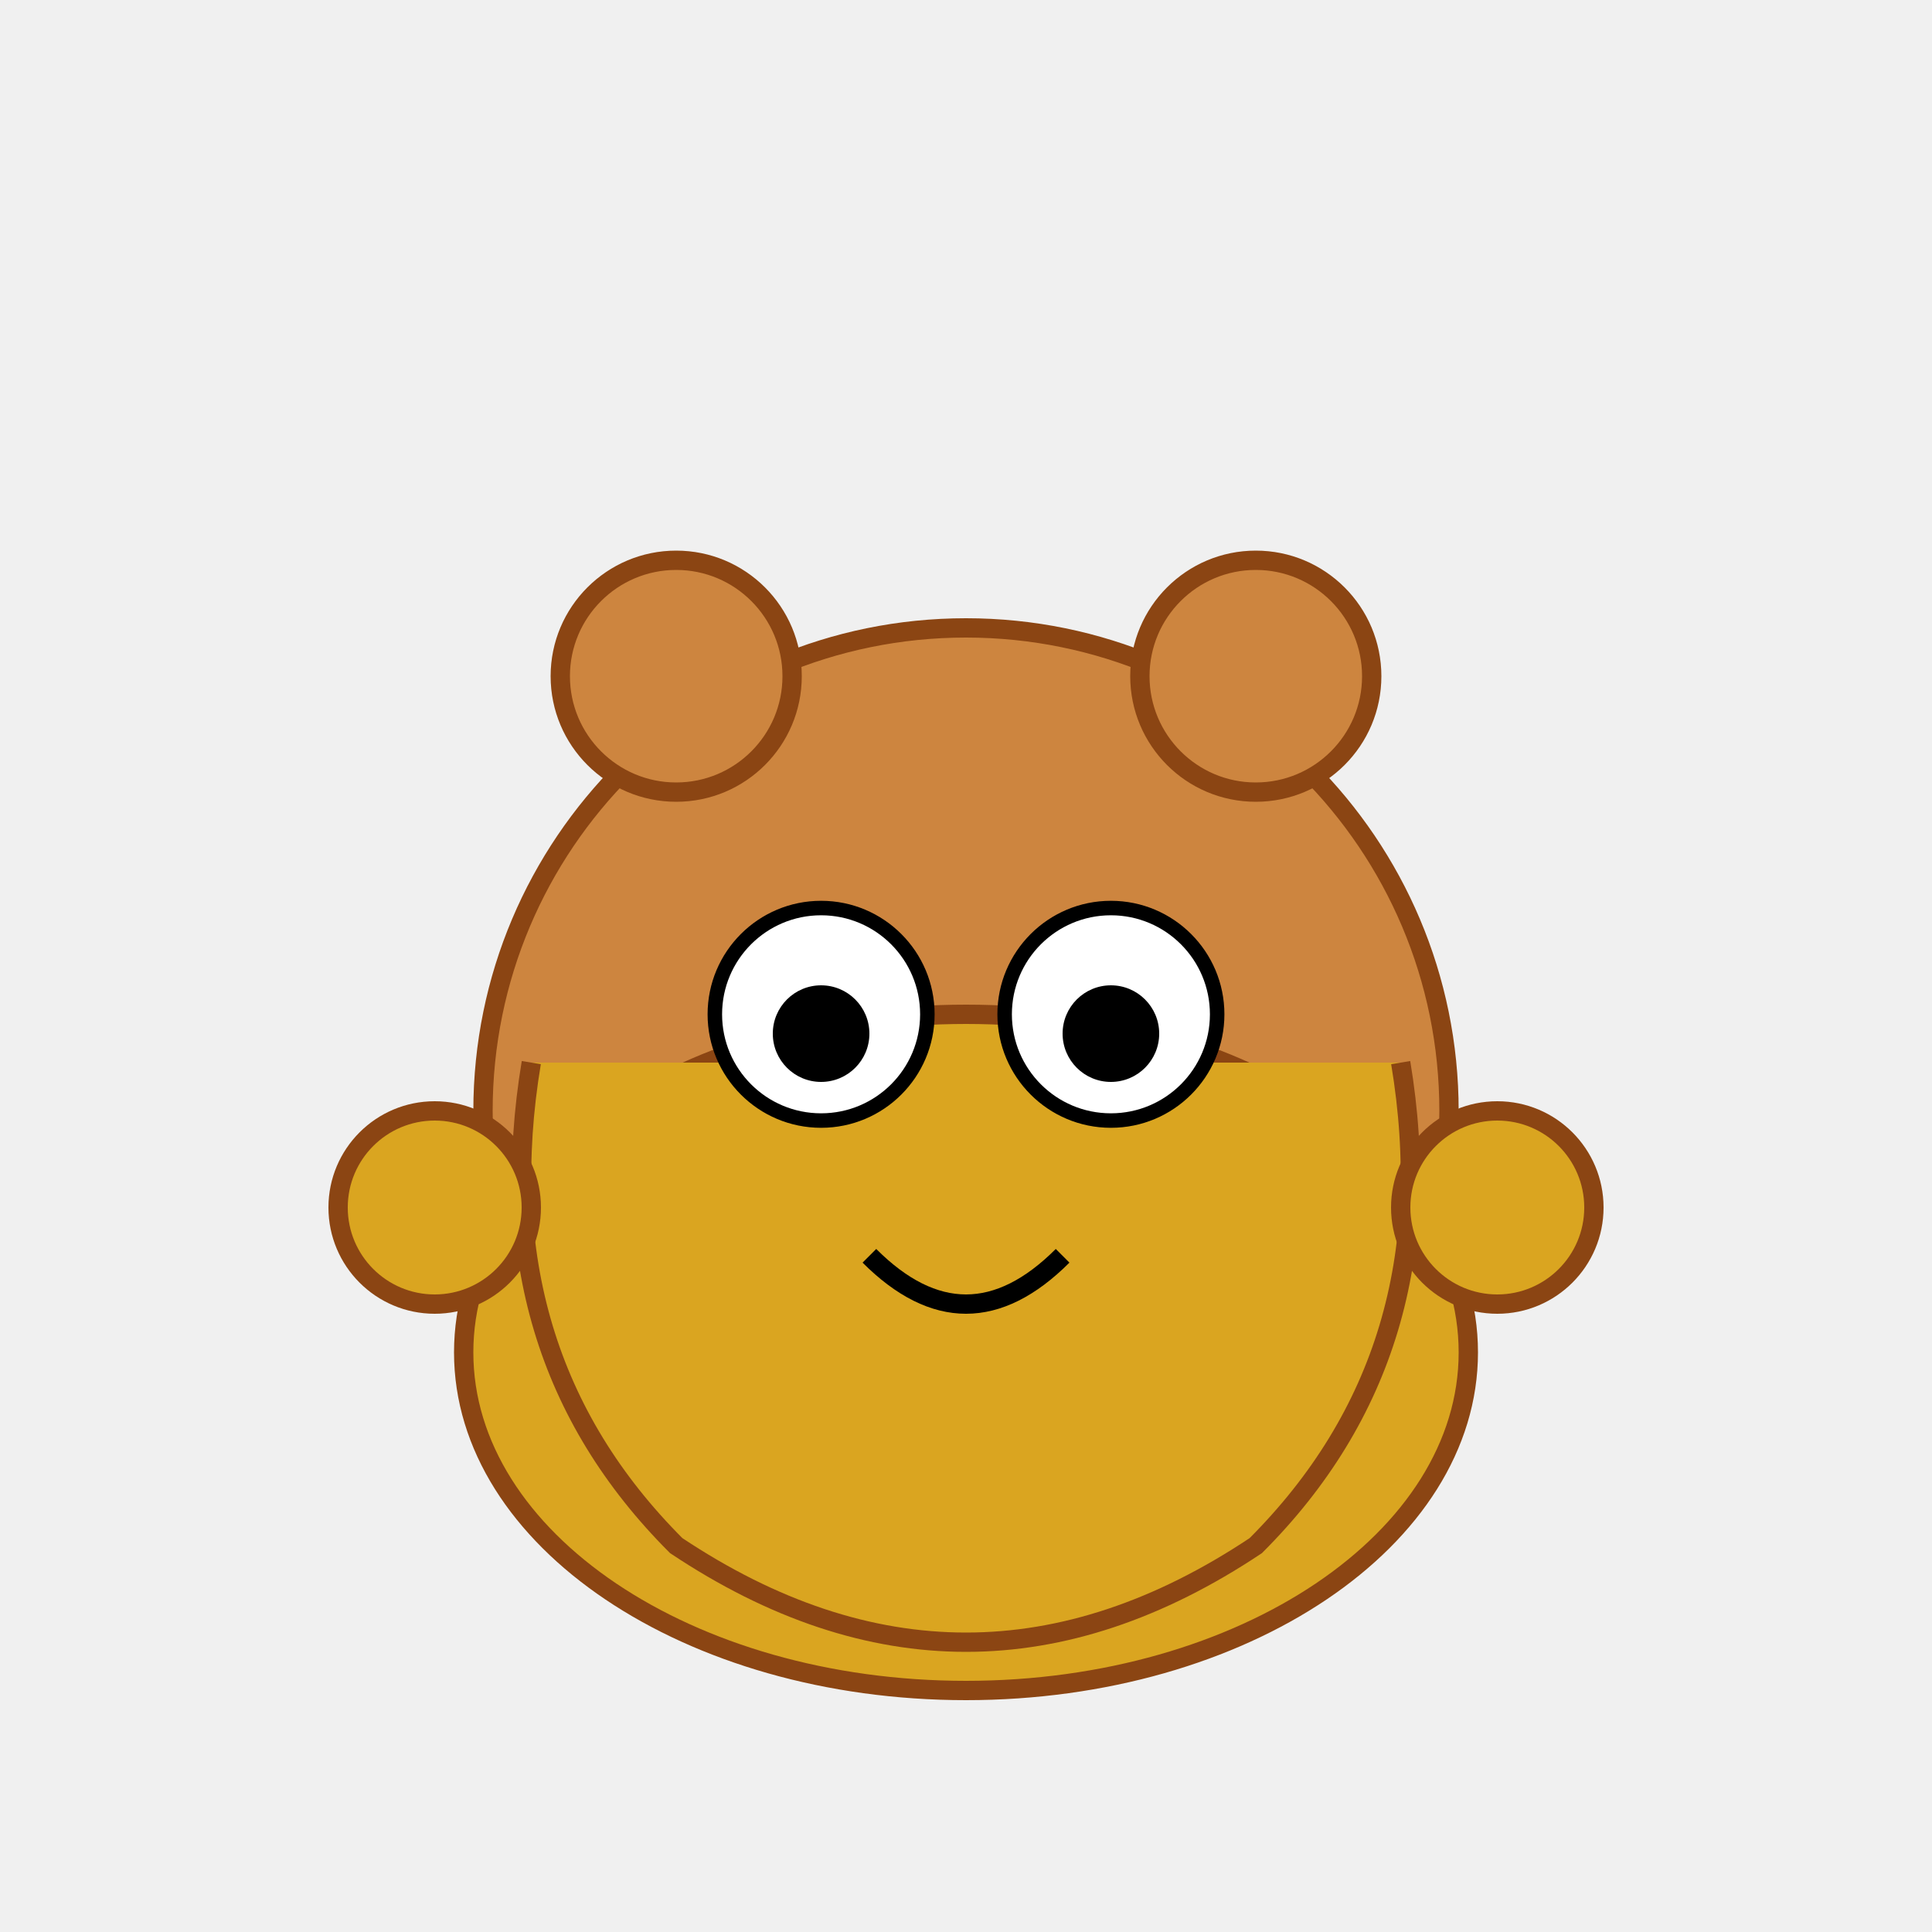
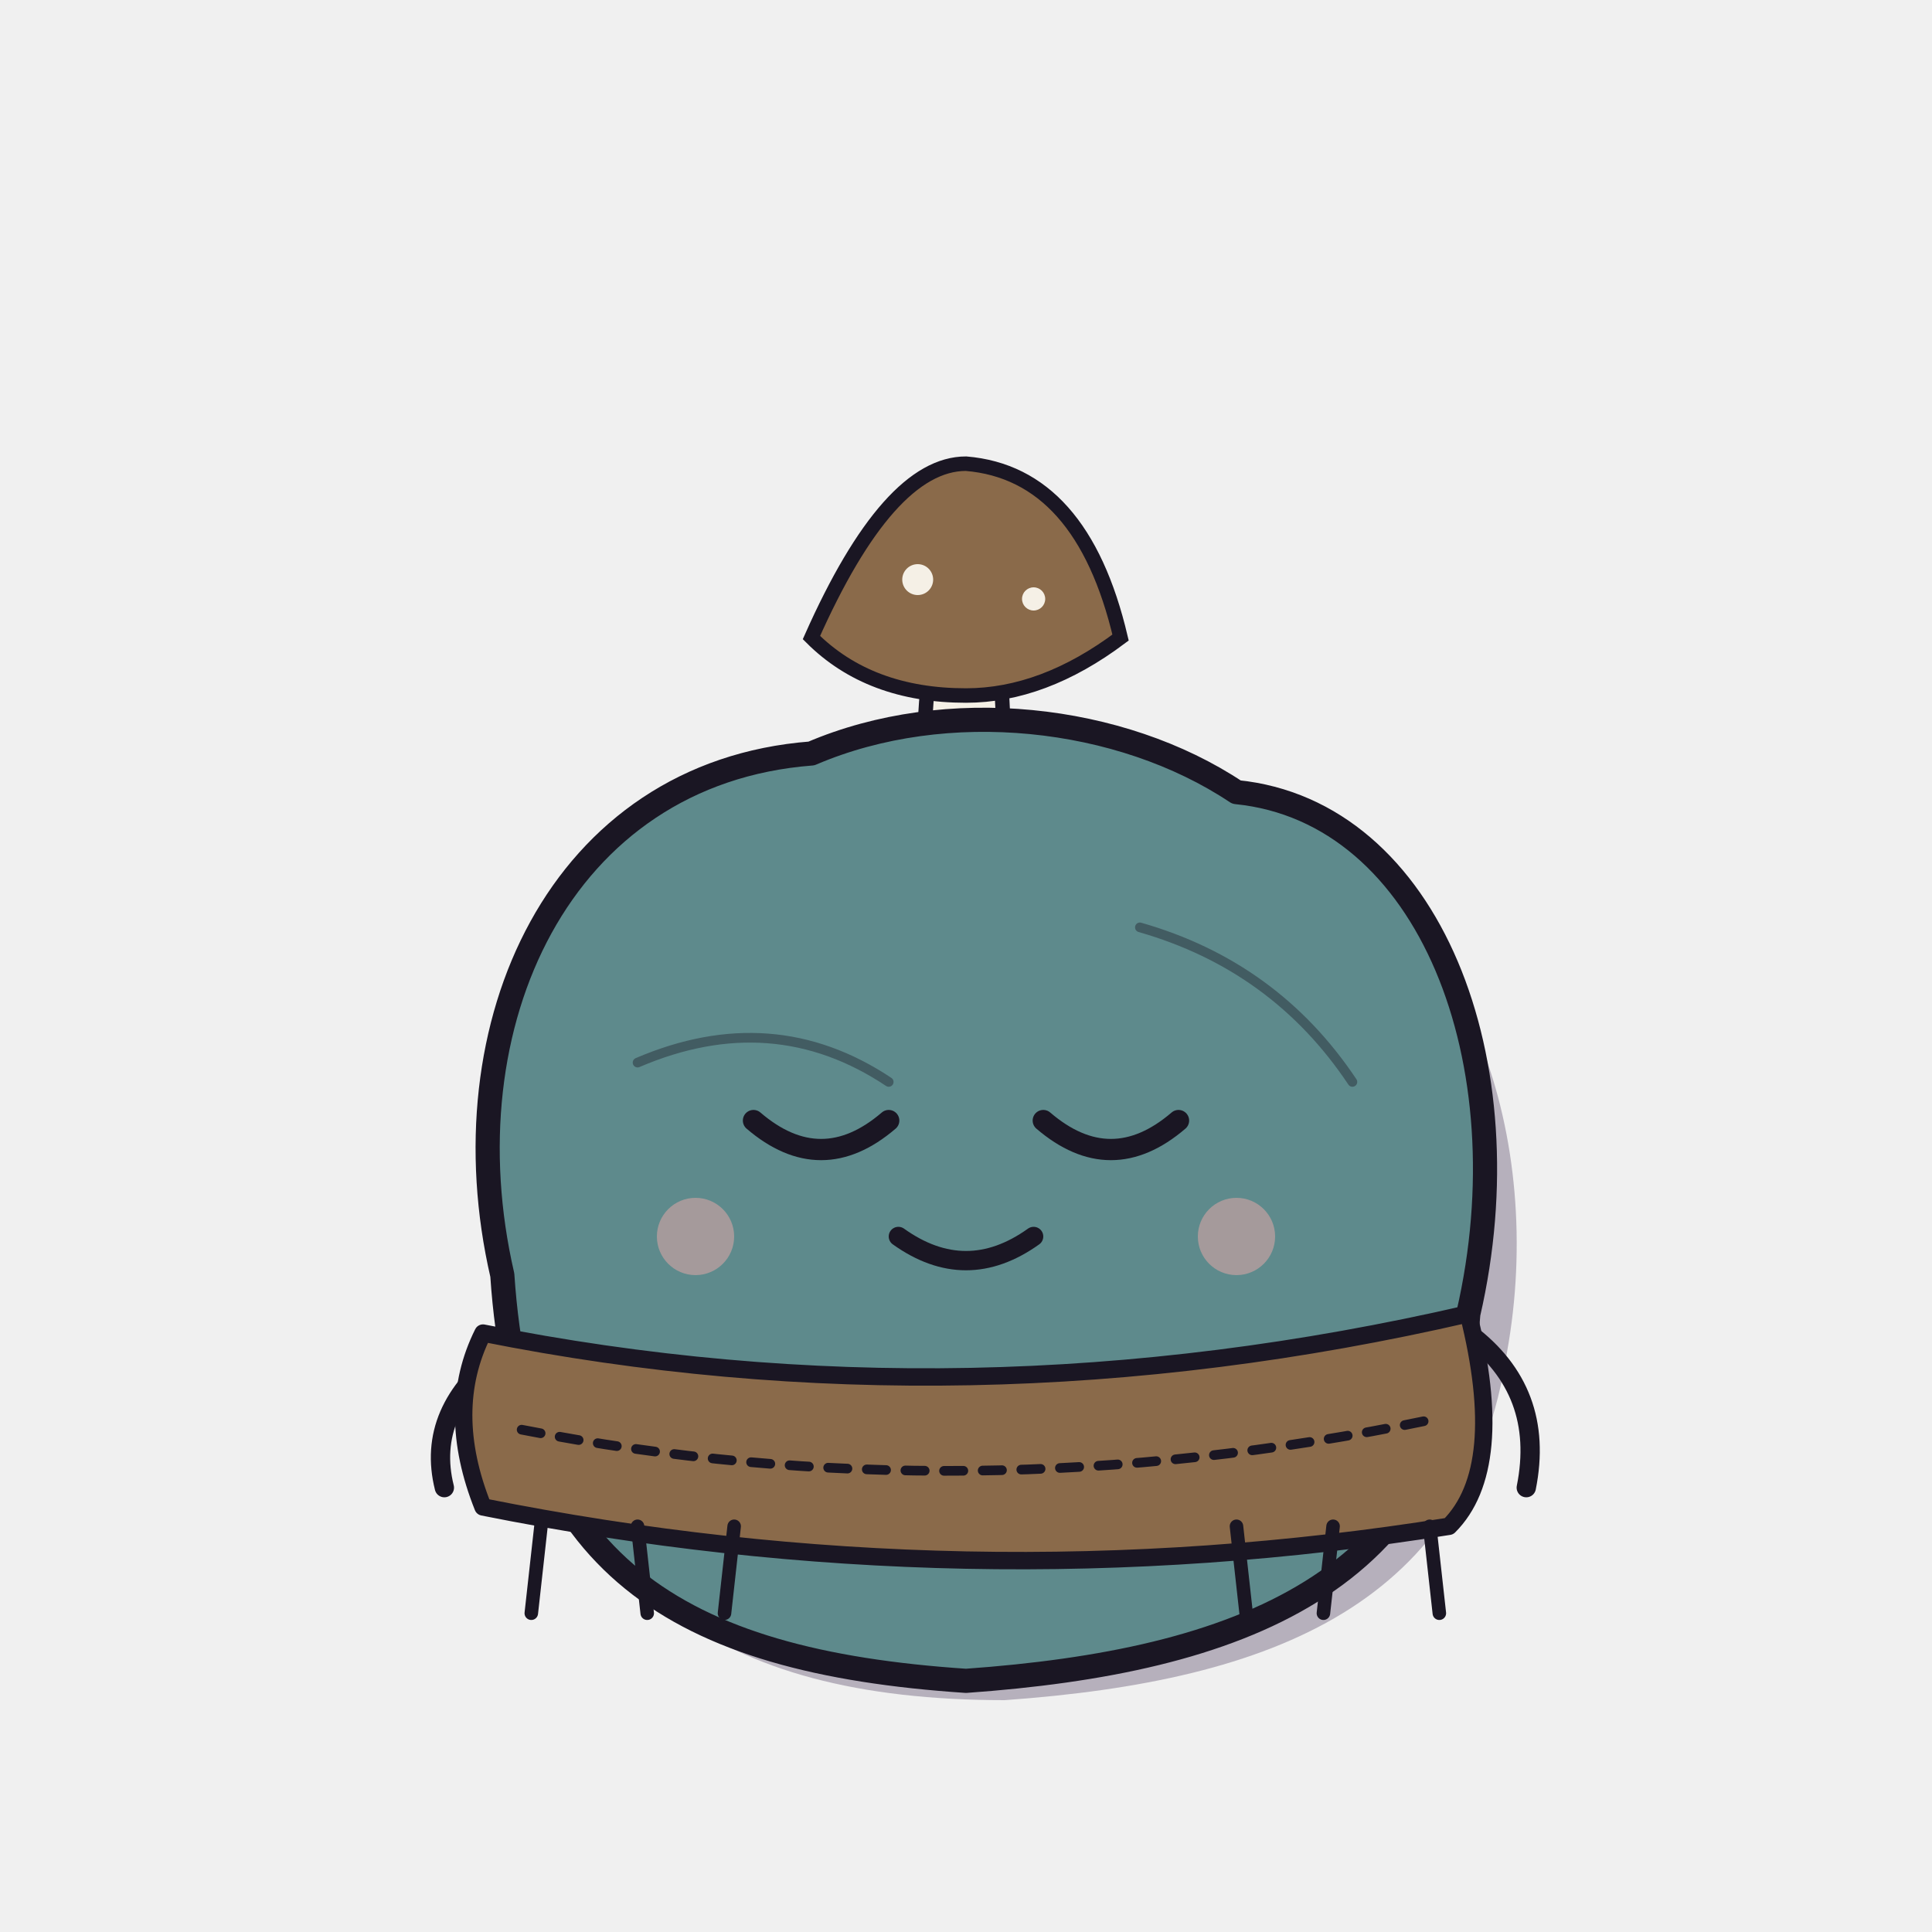
- <svg xmlns="http://www.w3.org/2000/svg" viewBox="0 0 200 200" role="img" aria-label="Cozy the warm creature">
+ <svg xmlns="http://www.w3.org/2000/svg" viewBox="0 0 200 200" role="img" aria-label="Cozy the mossy rock creature">
  <defs>
-     <style>
-       .cozy-body { fill: #CD853F; stroke: #8B4513; stroke-width: 2; }
-       .cozy-eye { fill: #FFFFFF; stroke: #000000; stroke-width: 1.5; }
-       .cozy-pupil { fill: #000000; }
-       .cozy-mouth { fill: none; stroke: #000000; stroke-width: 2; }
-       .cozy-wrap { fill: #DAA520; stroke: #8B4513; stroke-width: 2; }
-     </style>
+     <style>.cozy-body { fill:#5E8A8C; stroke:#1A1623; stroke-width:2.5;
+                stroke-linejoin:round; stroke-linecap:round; }
+ .cozy-eye { fill:#F5F0E6; stroke:#1A1623; stroke-width:1.5; }
+ .cozy-pupil { fill:#1A1623; }
+ .cozy-mouth { fill:none; stroke:#1A1623; stroke-width:2;
+                 stroke-linecap:round; stroke-linejoin:round; }
+ .cozy-accent { stroke:#1A1623; stroke-width:1.5;
+                  stroke-linecap:round; stroke-linejoin:round; }
+ .ink { stroke:#1A1623; fill:none; stroke-linecap:round;
+         stroke-linejoin:round; }
+ .shadow { fill:#4A3A5C; opacity:0.35; }
+ .sketch { stroke:#1A1623; fill:none; opacity:0.4; stroke-width:1;
+            stroke-linecap:round; }
+ .hi { fill:#F5F0E6; }
+ 
+ .cozy-body { fill:#5E8A8C; }
+ .scarf { fill:#8A6A4A; stroke:#1A1623; stroke-width:1.8;
+           stroke-linejoin:round; }
+ .cap { fill:#8A6A4A; stroke:#1A1623; stroke-width:1.5; }
+ .stem { fill:#F5F0E6; stroke:#1A1623; stroke-width:1.5; }</style>
  </defs>
-   <circle class="cozy-body" cx="100" cy="115" r="50" />
-   <ellipse class="cozy-wrap" cx="100" cy="140" rx="52" ry="35" />
-   <path class="cozy-wrap" d="M 55 110 Q 50 140 70 160 Q 100 180 130 160 Q 150 140 145 110" stroke="#8B4513" stroke-width="2" fill="none" />
-   <circle class="cozy-body" cx="70" cy="70" r="12" />
-   <circle class="cozy-body" cx="130" cy="70" r="12" />
-   <circle class="cozy-eye" cx="85" cy="105" r="11" />
-   <circle class="cozy-pupil" cx="85" cy="107" r="5" />
-   <circle class="cozy-eye" cx="115" cy="105" r="11" />
-   <circle class="cozy-pupil" cx="115" cy="107" r="5" />
-   <path class="cozy-mouth" d="M 90 130 Q 100 140 110 130" />
-   <circle class="cozy-wrap" cx="45" cy="125" r="10" />
-   <circle class="cozy-wrap" cx="155" cy="125" r="10" />
+   <path class="shadow" d="M56,138 C50,112 62,86 86,84 C104,78 120,78 134,88 C152,94 160,118 156,140 C152,166 132,174 104,176 C74,176 58,164 56,138 Z" />
+   <path class="stem" d="M96,82 Q95,70 98,64 Q101,62 103,64 Q104,72 104,82 Z" />
+   <path class="cap" d="M84,66 Q92,48 100,48 Q112,49 116,66 Q108,72 100,72 Q90,72 84,66 Z" />
+   <circle cx="95" cy="60" r="1.6" fill="#F5F0E6" />
+   <circle cx="107" cy="62" r="1.2" fill="#F5F0E6" />
+   <path class="cozy-body" d="M52,132 C46,106 58,80 84,78 C98,72 116,74 128,82 C148,84 158,110 152,136 C150,164 128,172 100,174 C70,172 54,162 52,132 Z" />
+   <path class="sketch" d="M66,110 Q80,104 92,112" />
+   <path class="sketch" d="M118,96 Q132,100 140,112" />
+   <path class="ink" stroke-width="2" d="M52,140 Q44,146 46,154" />
+   <path class="ink" stroke-width="2" d="M152,138 Q160,144 158,154" />
+   <path class="scarf" d="M50,138 Q100,148 152,136 Q156,152 150,158 Q100,166 50,156 Q46,146 50,138 Z" />
+   <path class="ink" stroke-width="1" stroke-dasharray="2 2" d="M54,148 Q100,157 148,147" />
+   <path class="ink" stroke-width="1.4" d="M56,158 L55,167" />
+   <path class="ink" stroke-width="1.4" d="M66,158 L67,167" />
+   <path class="ink" stroke-width="1.4" d="M76,158 L75,167" />
+   <path class="ink" stroke-width="1.4" d="M128,158 L129,167" />
+   <path class="ink" stroke-width="1.4" d="M138,158 L137,167" />
+   <path class="ink" stroke-width="1.4" d="M148,158 L149,167" />
+   <path class="ink" stroke-width="2.2" fill="none" d="M78,116 Q85,122 92,116" />
+   <path class="ink" stroke-width="2.2" fill="none" d="M108,116 Q115,122 122,116" />
+   <path class="cozy-mouth" d="M93.0,128 Q100,133 107.0,128" />
+   <circle cx="72" cy="128" r="4" fill="#D4A5A5" opacity="0.6" />
+   <circle cx="128" cy="128" r="4" fill="#D4A5A5" opacity="0.6" />
</svg>
